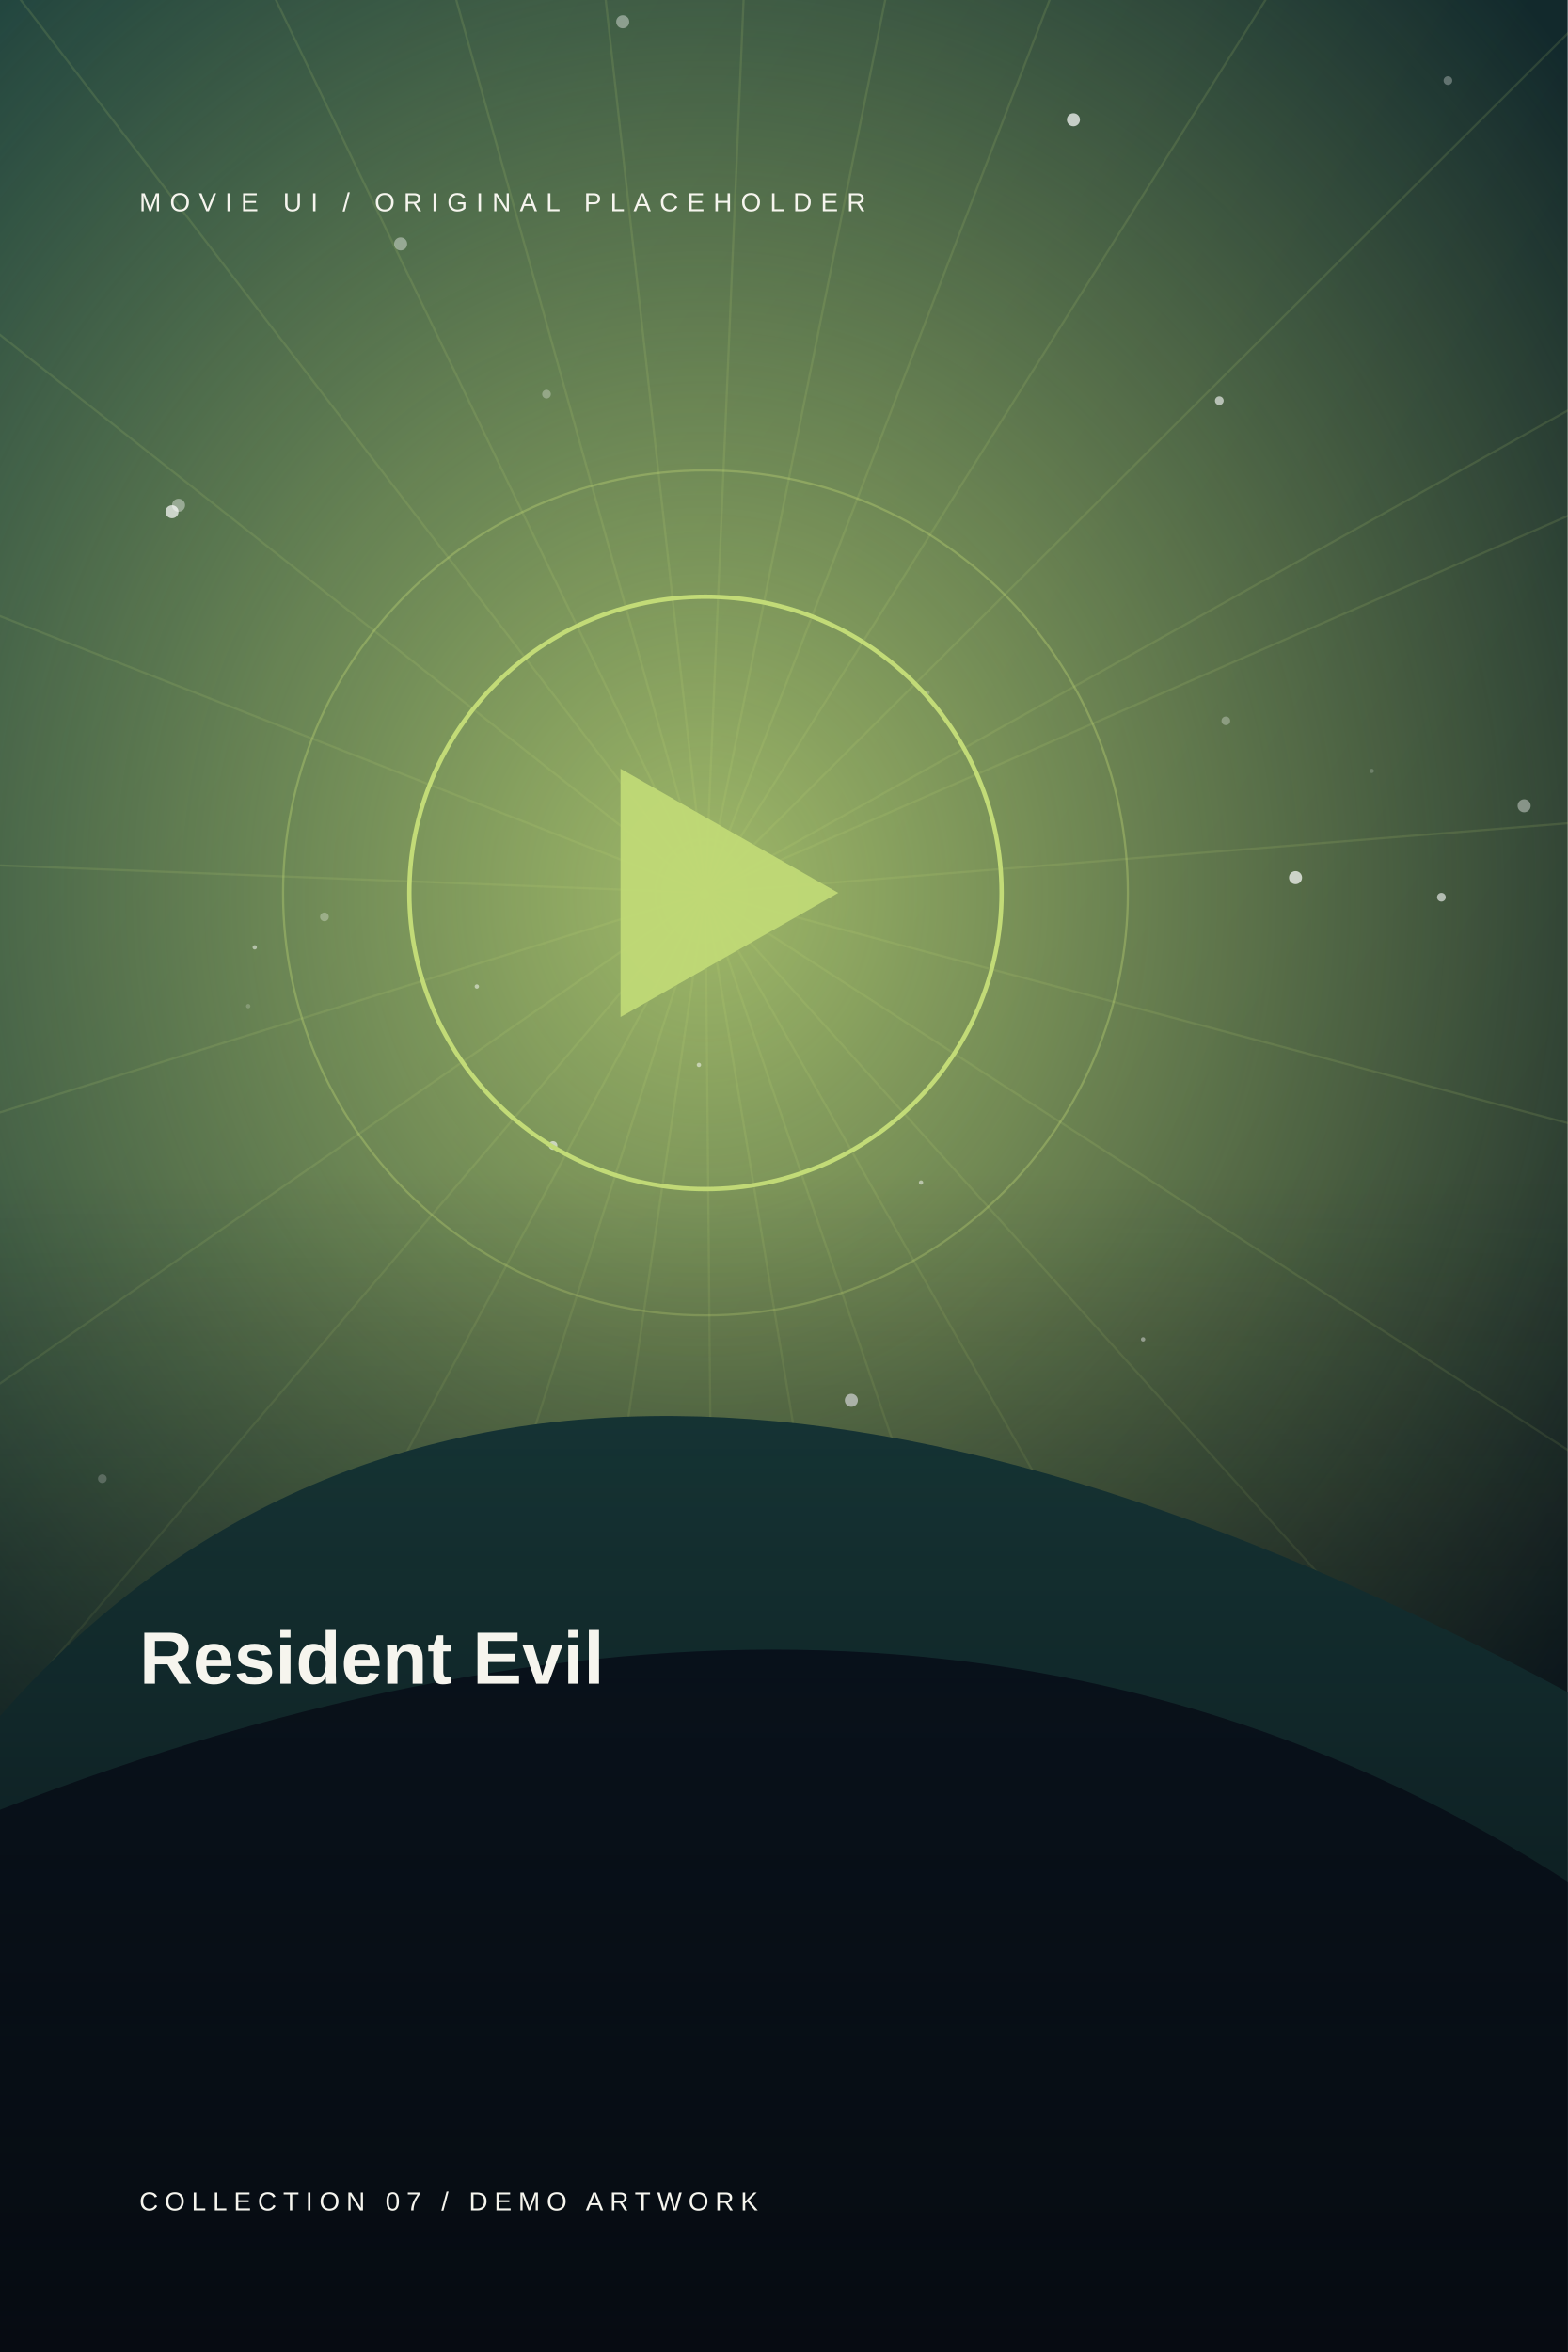
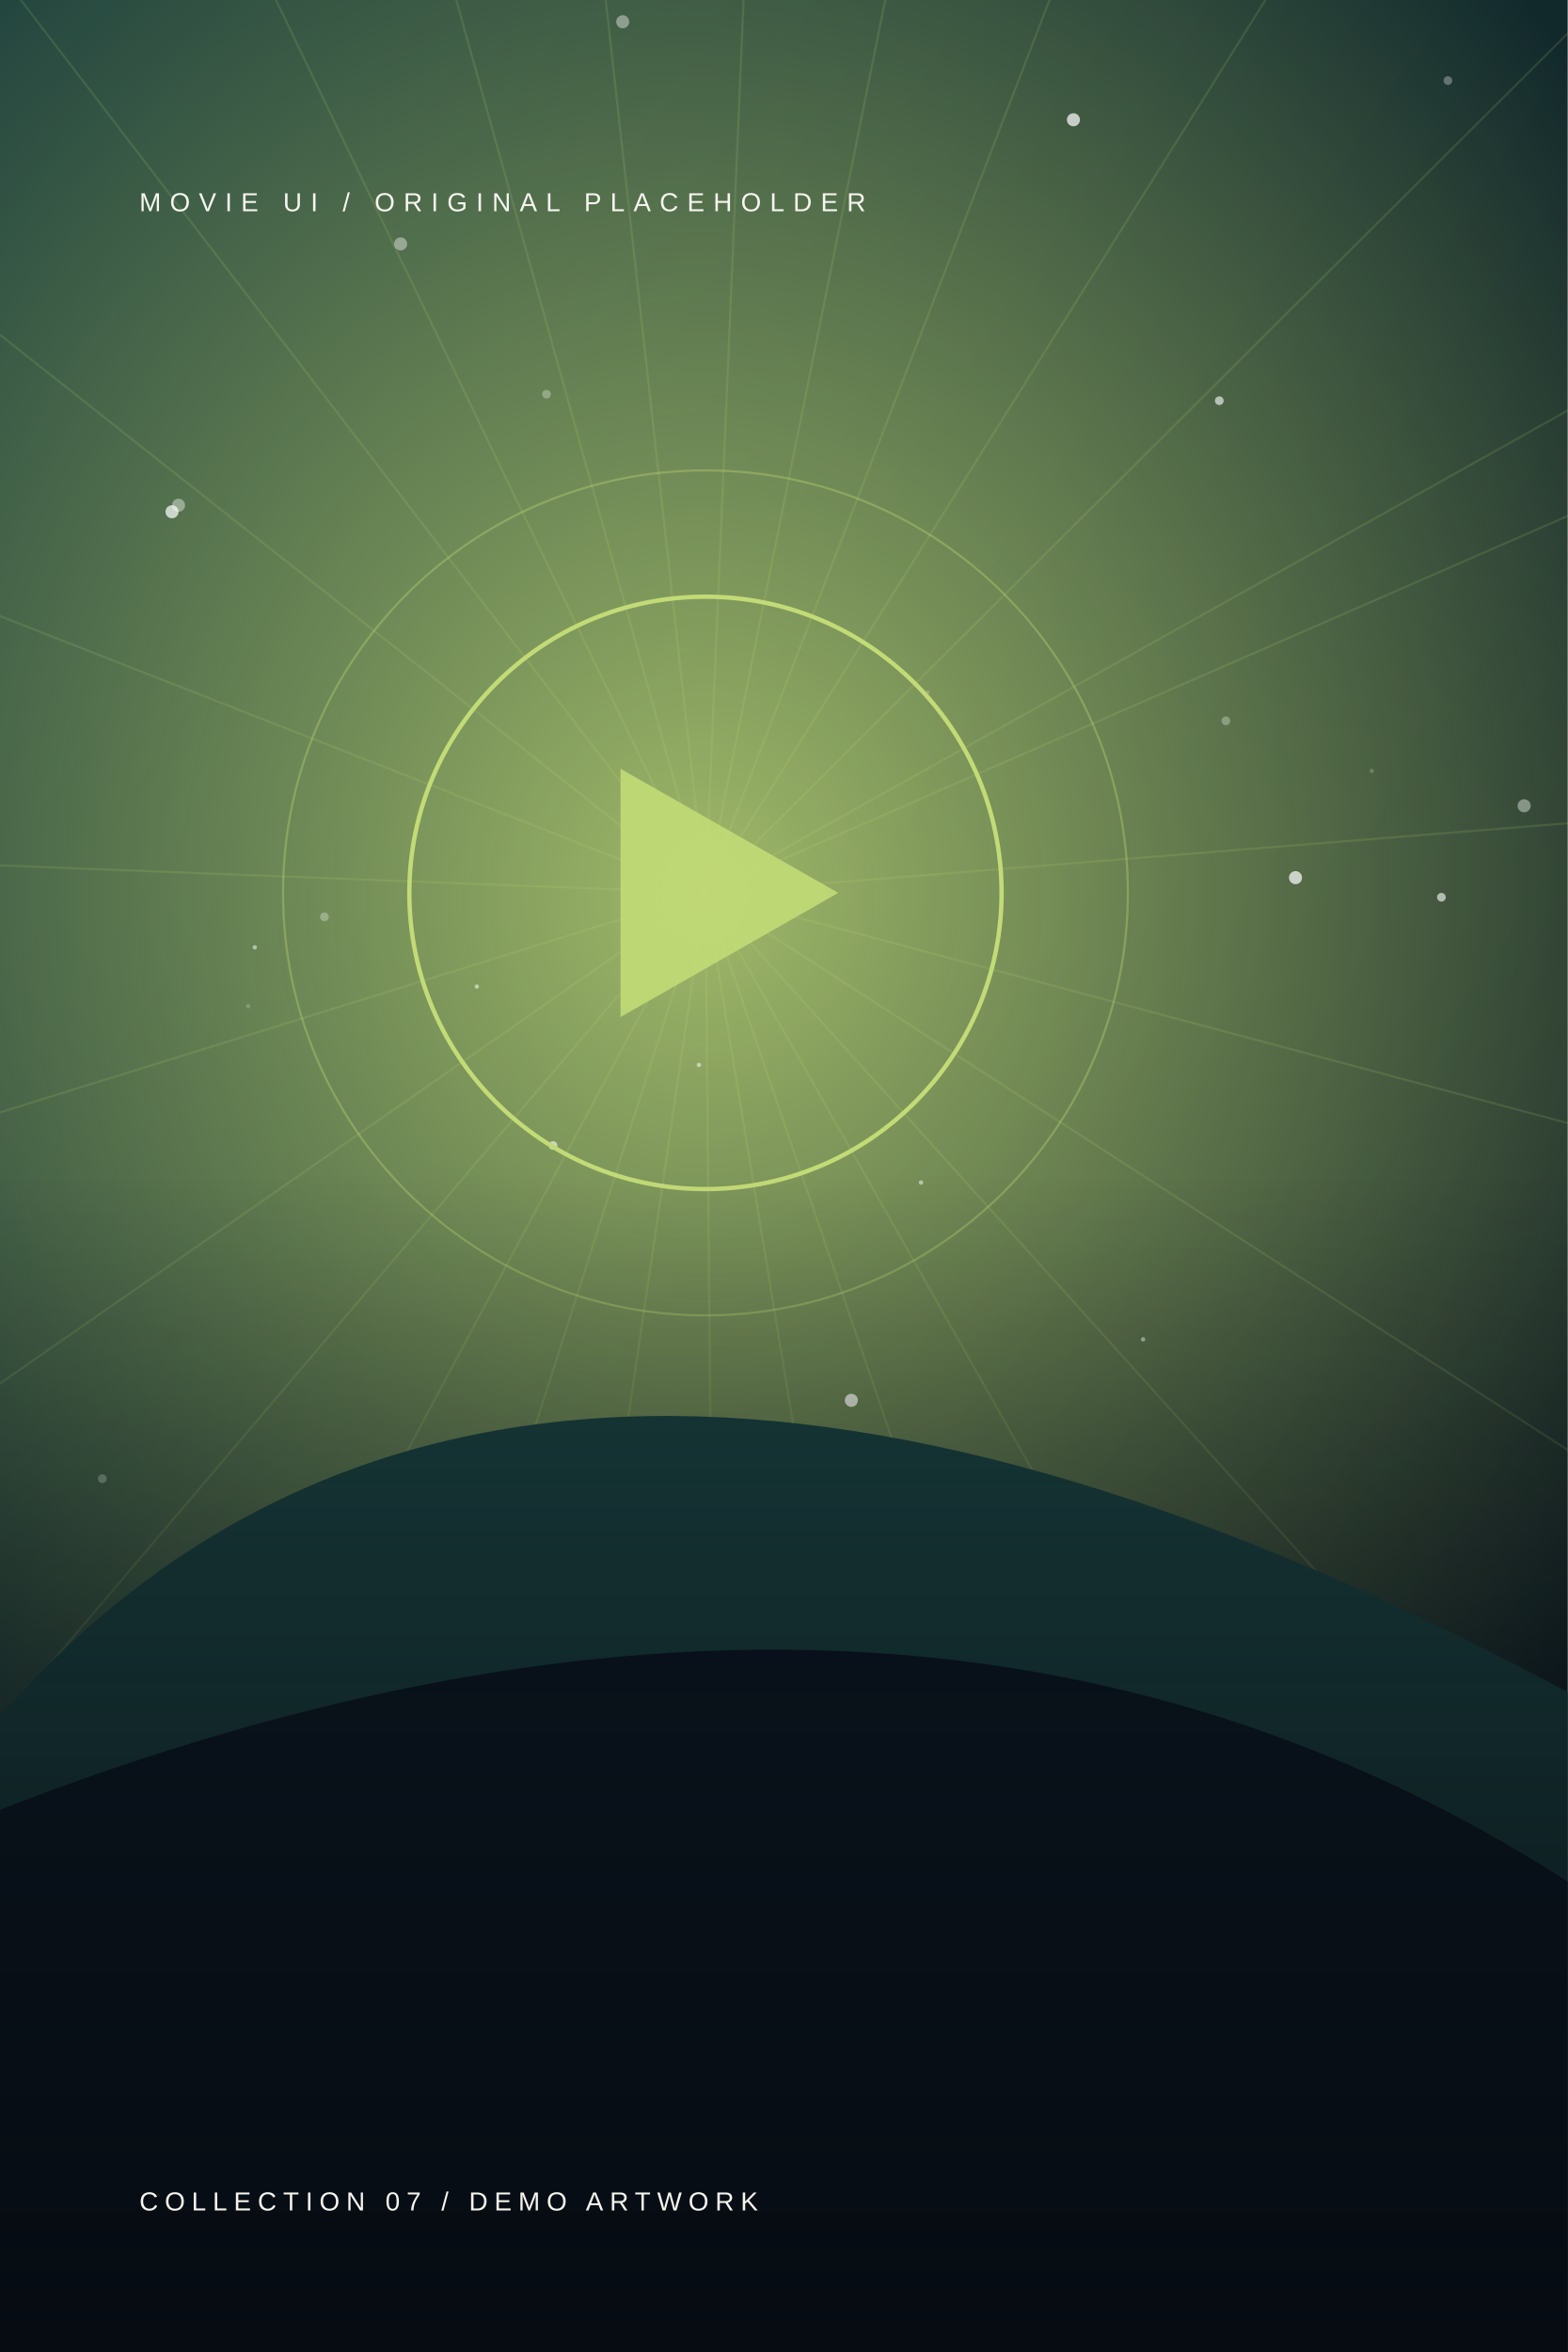
<svg xmlns="http://www.w3.org/2000/svg" width="720" height="1080" viewBox="0 0 720 1080" role="img" aria-label="Original abstract placeholder for Resident Evil">
  <defs>
    <linearGradient id="bg" x2="1" y2="1">
      <stop stop-color="#193d3c" />
      <stop offset="1" stop-color="#0b151c" />
    </linearGradient>
    <radialGradient id="glow">
      <stop stop-color="#c2db77" stop-opacity=".8" />
      <stop offset="1" stop-color="#c2db77" stop-opacity="0" />
    </radialGradient>
    <linearGradient id="shade" x2="0" y2="1">
      <stop stop-color="#060b11" stop-opacity="0" />
      <stop offset="1" stop-color="#060b11" stop-opacity=".95" />
    </linearGradient>
  </defs>
  <path fill="url(#bg)" d="M0 0h720v1080H0z" />
  <ellipse cx="324" cy="410" rx="518" ry="594" fill="url(#glow)" />
  <g stroke="#c2db77" stroke-width="1" opacity=".14">
    <path d="M324 410 L1015 108" />
    <path d="M324 410 L1042 352" />
    <path d="M324 410 L1032 599" />
    <path d="M324 410 L985 837" />
    <path d="M324 410 L902 1052" />
    <path d="M324 410 L790 1233" />
    <path d="M324 410 L652 1370" />
    <path d="M324 410 L497 1458" />
    <path d="M324 410 L334 1489" />
    <path d="M324 410 L169 1464" />
    <path d="M324 410 L13 1384" />
    <path d="M324 410 L-126 1252" />
    <path d="M324 410 L-242 1076" />
    <path d="M324 410 L-329 864" />
    <path d="M324 410 L-380 629" />
    <path d="M324 410 L-395 382" />
    <path d="M324 410 L-372 137" />
    <path d="M324 410 L-312 -93" />
    <path d="M324 410 L-219 -298" />
    <path d="M324 410 L-97 -465" />
    <path d="M324 410 L46 -586" />
    <path d="M324 410 L205 -655" />
    <path d="M324 410 L370 -667" />
    <path d="M324 410 L532 -623" />
    <path d="M324 410 L684 -524" />
    <path d="M324 410 L817 -376" />
    <path d="M324 410 L923 -187" />
    <path d="M324 410 L998 33" />
  </g>
  <g fill="#fff">
    <circle cx="426" cy="318" r="1" opacity=".2" />
    <circle cx="563" cy="331" r="2" opacity=".3" />
    <circle cx="700" cy="370" r="3" opacity=".4" />
    <circle cx="117" cy="435" r="1" opacity=".5" />
    <circle cx="254" cy="526" r="2" opacity=".6" />
    <circle cx="391" cy="643" r="3" opacity=".7" />
    <circle cx="528" cy="786" r="1" opacity=".2" />
    <circle cx="665" cy="37" r="2" opacity=".3" />
    <circle cx="82" cy="232" r="3" opacity=".4" />
    <circle cx="219" cy="453" r="1" opacity=".5" />
    <circle cx="356" cy="700" r="2" opacity=".6" />
    <circle cx="493" cy="55" r="3" opacity=".7" />
    <circle cx="630" cy="354" r="1" opacity=".2" />
    <circle cx="47" cy="679" r="2" opacity=".3" />
    <circle cx="184" cy="112" r="3" opacity=".4" />
    <circle cx="321" cy="489" r="1" opacity=".5" />
    <circle cx="458" cy="892" r="2" opacity=".6" />
    <circle cx="595" cy="403" r="3" opacity=".7" />
    <circle cx="12" cy="858" r="1" opacity=".2" />
    <circle cx="149" cy="421" r="2" opacity=".3" />
    <circle cx="286" cy="10" r="3" opacity=".4" />
    <circle cx="423" cy="543" r="1" opacity=".5" />
    <circle cx="560" cy="184" r="2" opacity=".6" />
    <circle cx="697" cy="769" r="3" opacity=".7" />
    <circle cx="114" cy="462" r="1" opacity=".2" />
    <circle cx="251" cy="181" r="2" opacity=".3" />
    <circle cx="388" cy="844" r="3" opacity=".4" />
    <circle cx="525" cy="615" r="1" opacity=".5" />
    <circle cx="662" cy="412" r="2" opacity=".6" />
    <circle cx="79" cy="235" r="3" opacity=".7" />
  </g>
  <circle cx="324" cy="410" r="136" fill="none" stroke="#c2db77" stroke-width="2" />
  <circle cx="324" cy="410" r="194" fill="none" stroke="#c2db77" stroke-opacity=".35" />
  <path d="M285 353l100 57-100 57z" fill="#c2db77" opacity=".9" />
  <path d="M0 788Q237 518 720 777V1080H0z" fill="#193d3c" />
  <path d="M0 831Q417 669 720 864V1080H0z" fill="#0a1520" />
  <path fill="url(#shade)" d="M0 540h720v541H0z" />
  <g fill="#f6f5ee" font-family="Arial,sans-serif">
    <text x="64" y="97" font-size="12" letter-spacing="4">MOVIE UI / ORIGINAL PLACEHOLDER</text>
-     <text x="64" y="734" font-size="34" font-weight="700">
-       <tspan x="64" dy="1.15em">Resident Evil</tspan>
-     </text>
    <text x="64" y="1015" font-size="12" letter-spacing="3">COLLECTION 07 / DEMO ARTWORK</text>
  </g>
</svg>
